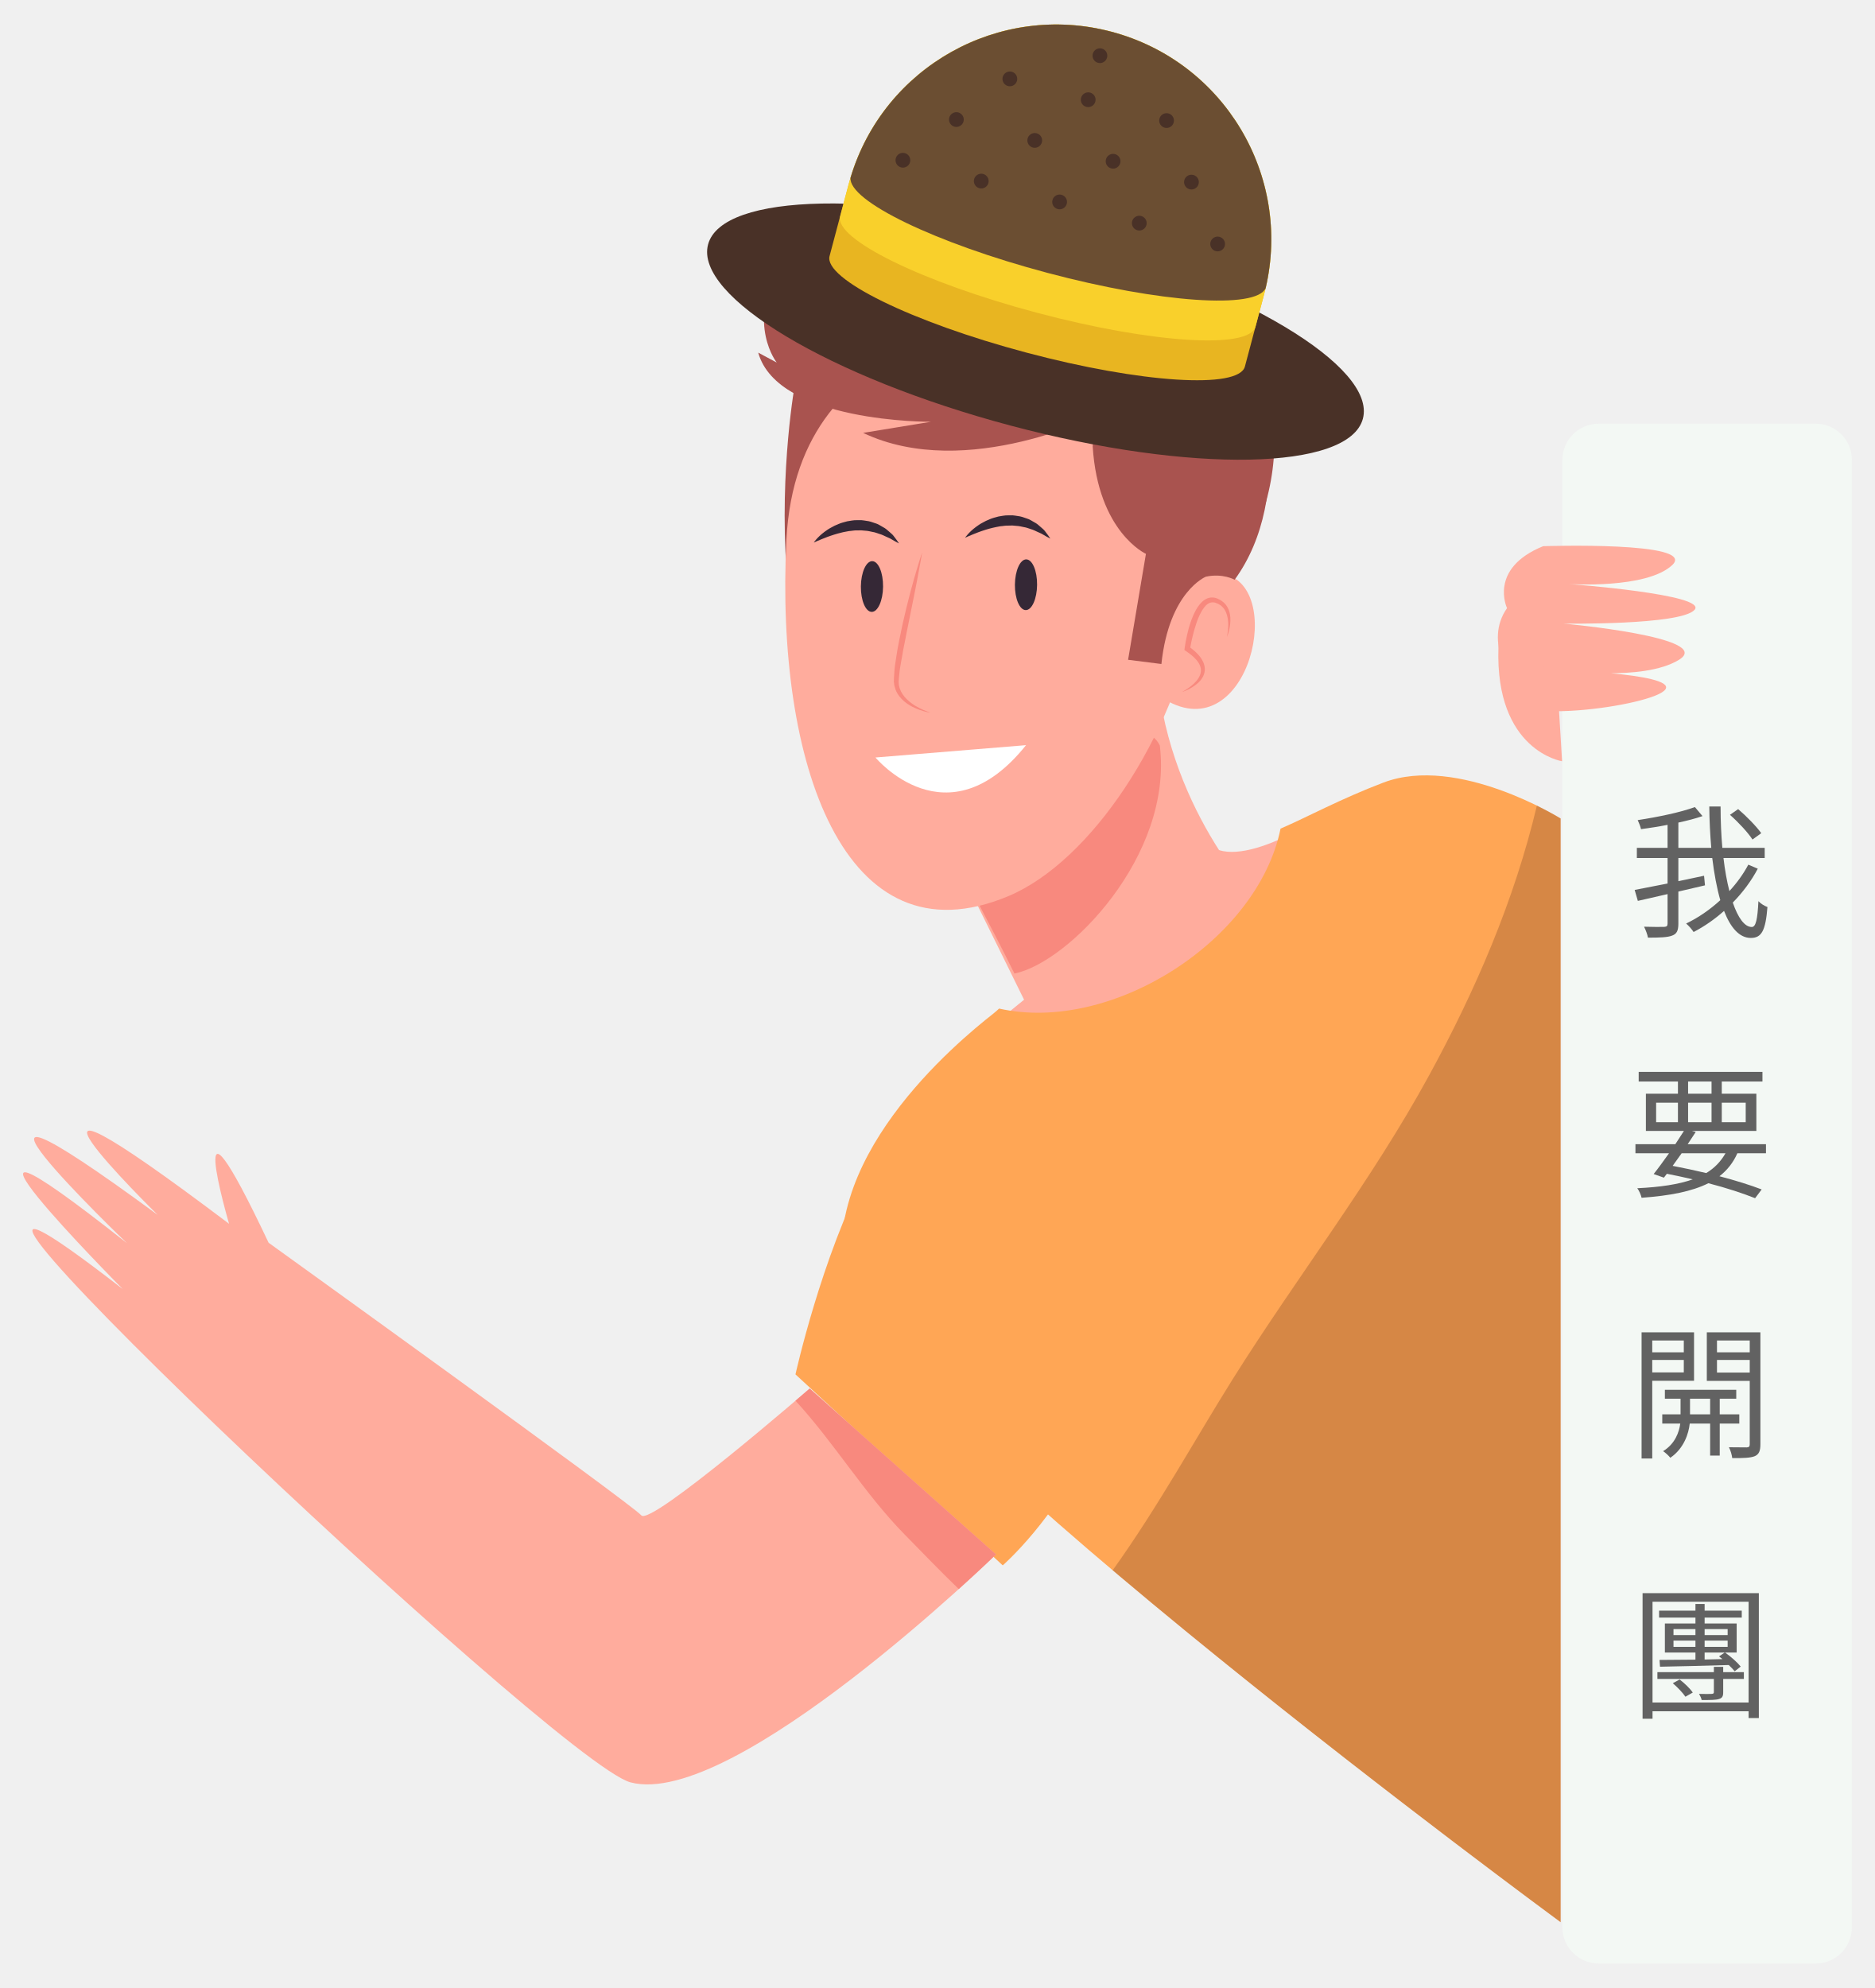
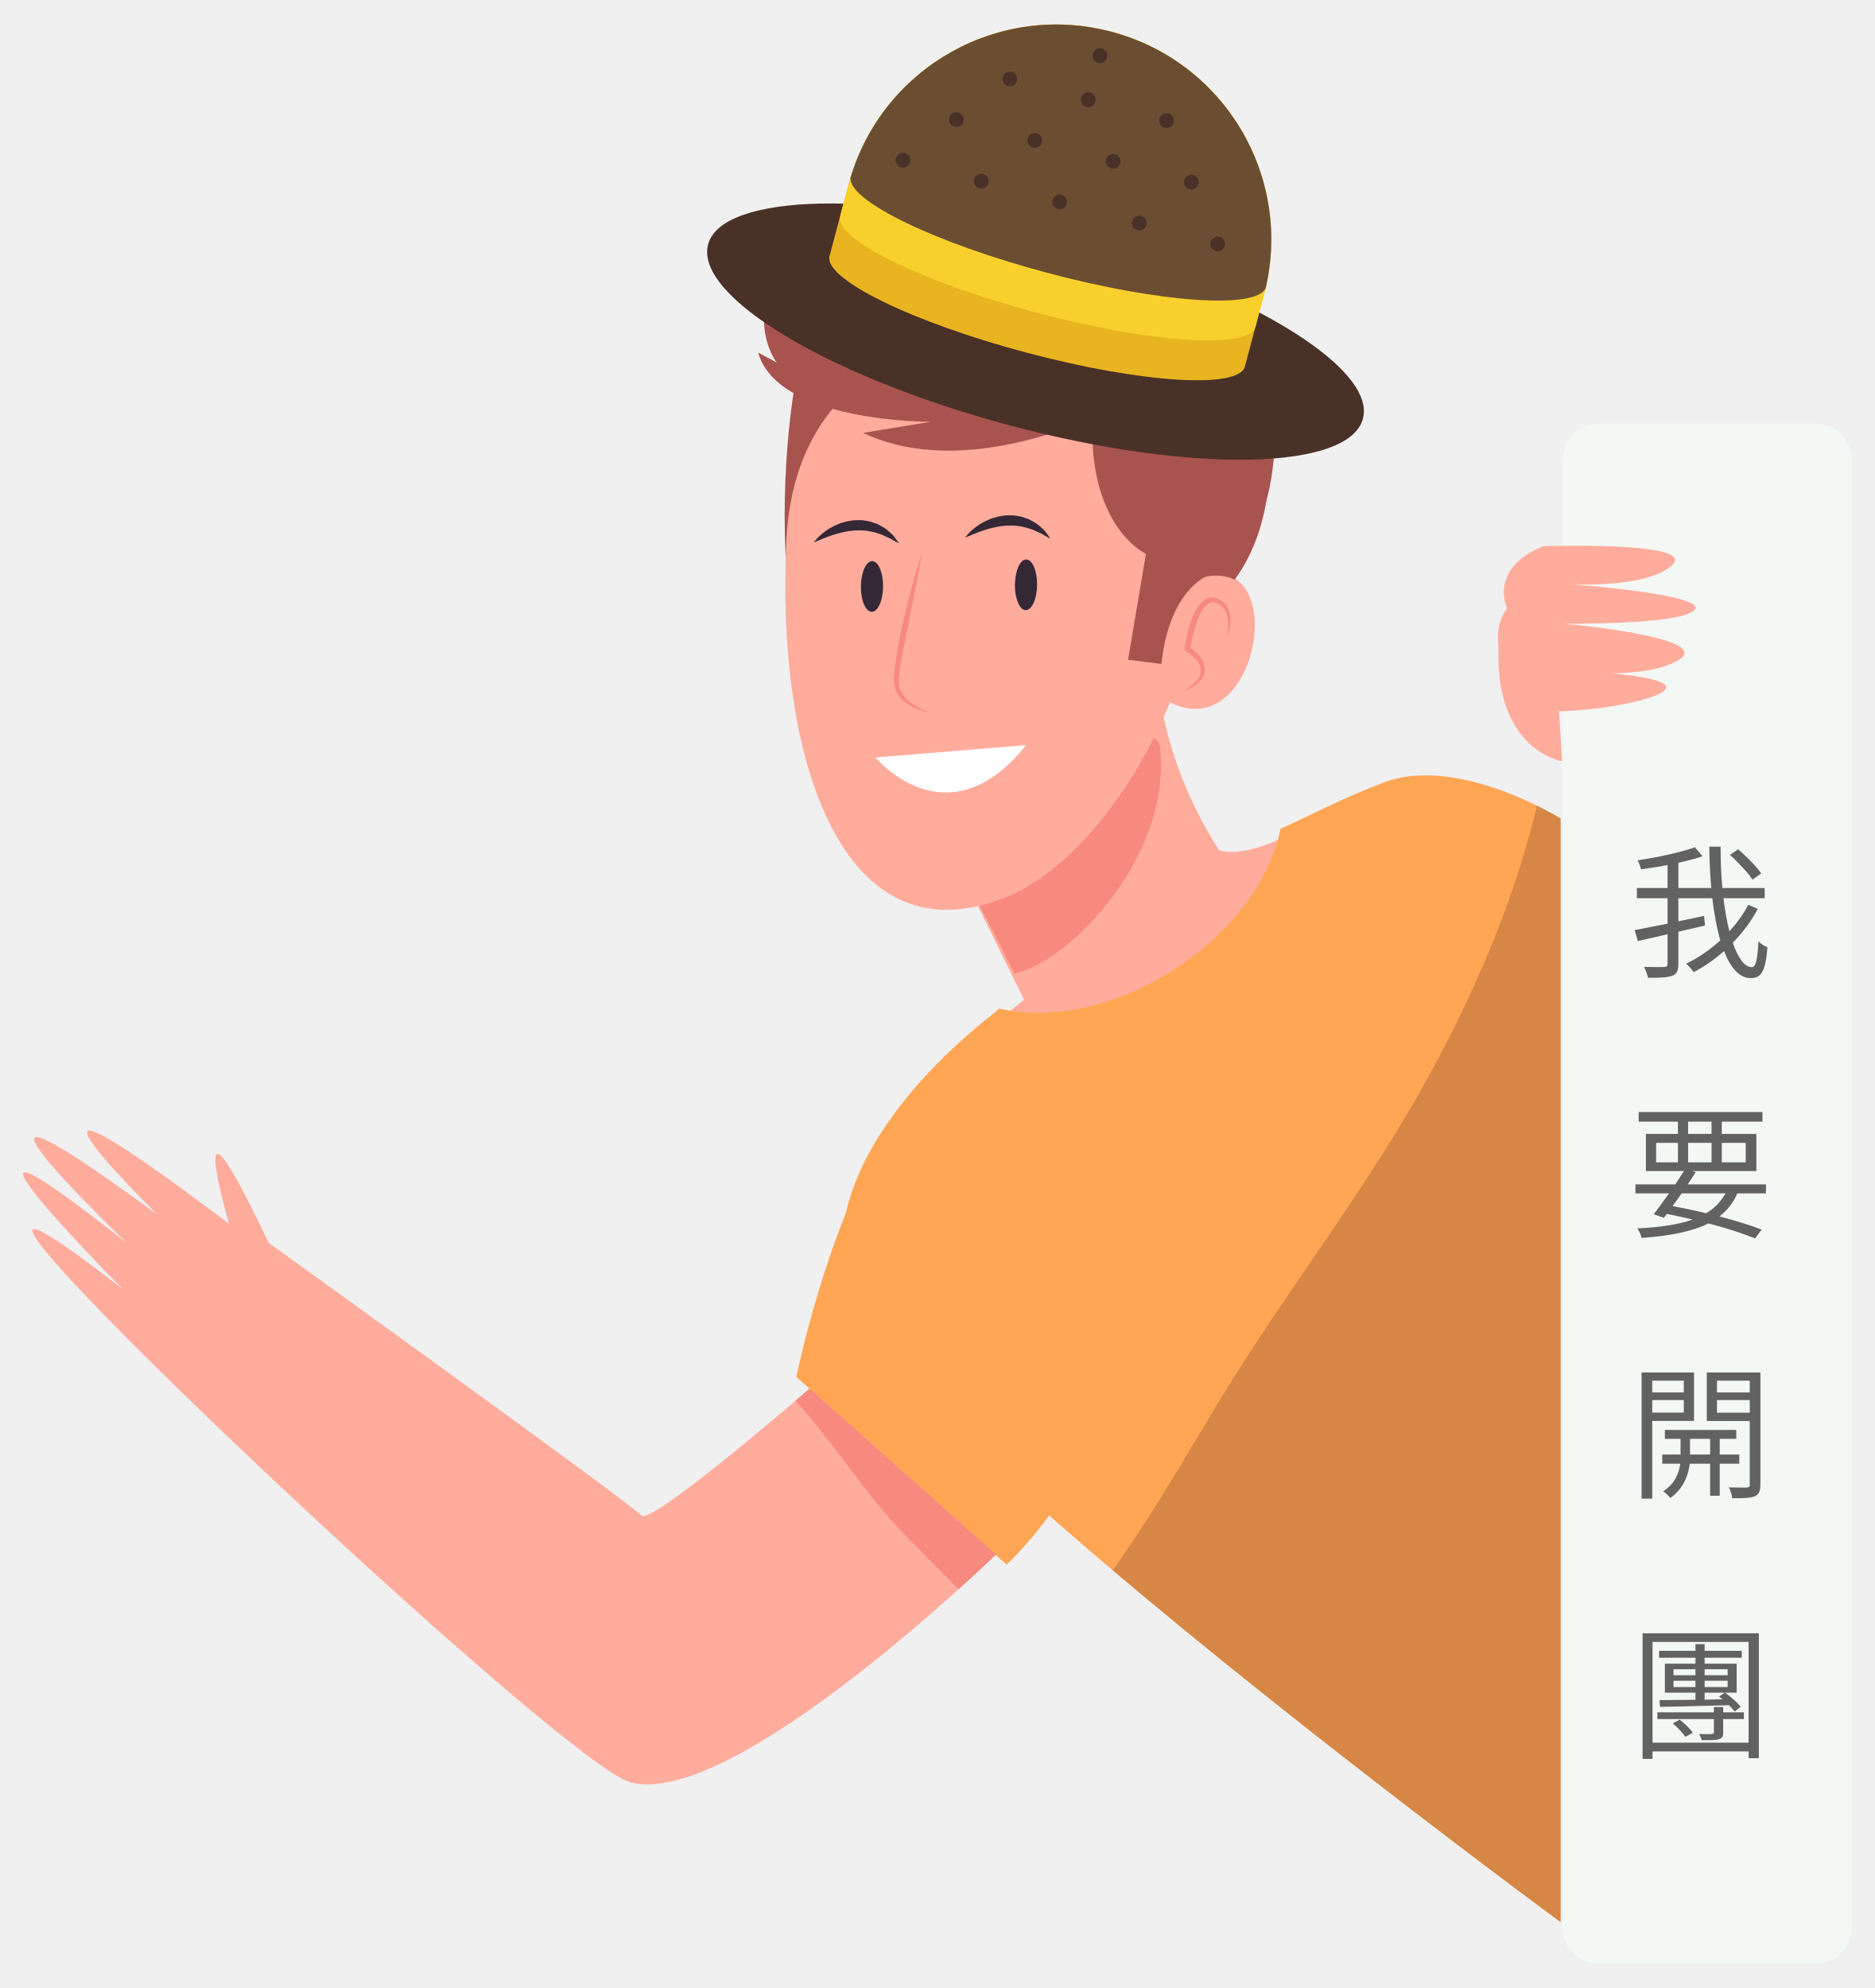
- <svg xmlns="http://www.w3.org/2000/svg" version="1.1" id="圖層_1" x="0px" y="0px" width="415px" height="440px" viewBox="0 0 415 440" enable-background="new 0 0 415 440" xml:space="preserve">
-   <g>
-     <g>
-       <path fill="#F3F8F4" d="M345.819,426.576c0,4.4,3.6,8,8,8h48.079c4.4,0,8-3.6,8-8V101.777c0-4.4-3.6-8-8-8h-48.079    c-4.4,0-8,3.6-8,8V426.576z" />
-     </g>
-     <g>
-       <g>
-         <g>
-           <g>
-             <path fill="#FFAC9D" d="M295.431,178.879c0,0-19.315,13.635-27.269,8.522l-49.426,40.333       C218.736,227.735,287.476,220.349,295.431,178.879z" />
-             <path fill="#FFAC9D" d="M210.984,189.478c0,0,15.947,32.274,21.389,43.369c5.438,11.096,52.074-5.183,46.015-33.517       c0,0-20.719-20.862-22.521-53.17C254.062,113.852,210.984,189.478,210.984,189.478z" />
-             <path fill="#F8897E" d="M238.676,154.589c-1.297-0.534-2.605-1.047-3.911-1.562c-11.654,15.162-23.78,36.451-23.78,36.451       s8.101,14.949,13.545,25.991c11.961-2.369,35.17-26.108,32.179-50.472c-0.945-1.908-1.583-1.393-2.372-3.371       C249.702,158.374,243.816,156.706,238.676,154.589z" />
-           </g>
-           <g>
-             <path fill="#A9534F" d="M176.017,84.608c0,0-3.553,19.124-1.914,41.797c1.058,14.647,15.025-42.616,15.025-42.616       L176.017,84.608z" />
-             <path fill="#FFAC9D" d="M227.513,72.566c0,0-51.012-2.003-53.453,46.951c-2.442,48.955,12.61,94.165,49.148,78.814       C259.747,182.979,296.454,87.951,227.513,72.566z" />
-             <path fill="#FFAC9D" d="M254.226,152.157c0,0,6.412-30.4,18.435-24.506C284.684,133.546,274.118,169.675,254.226,152.157z" />
-             <path fill="#A9534F" d="M241.853,98.813c0.635-5.5,0.148-8.728,0.273-8.741c13.796-1.335,24.775,5.37,38.639,5.97       c1.005,11.064-0.774,23.042-7.495,32.276c0,0-2.579-1.492-6.352-0.685c0,0-8.15,3.235-9.857,19.328l-7.373-0.933l3.95-23.446       C253.638,122.582,243.057,117.809,241.853,98.813z" />
-             <path fill="#A9534F" d="M244.038,91.439c0,0-30.049,15.297-52.997,4.369l15.024-2.458c0,0-33.874,0.272-38.243-15.299       l4.096,2.186c0,0-6.556-8.195,0.273-21.307c0,0,1.912,7.921,13.659,6.557c11.747-1.367,34.094-27.803,62.559-10.655       c22.675,13.66,14.753,36.333,14.753,36.333l-10.107-9.289c0,0,8.741-20.216,18.029-13.385       c7.677,5.646,19.546,31.447,1.576,59.159L244.038,91.439z" />
-           </g>
-         </g>
-         <g>
-           <g>
-             <path fill="#F8897E" d="M205.953,157.742c0,0-0.629-0.073-1.693-0.388c-0.528-0.168-1.171-0.381-1.876-0.716       c-0.707-0.327-1.498-0.751-2.242-1.4c-0.747-0.633-1.485-1.479-1.916-2.583c-0.087-0.282-0.176-0.568-0.265-0.857       c-0.039-0.3-0.078-0.604-0.118-0.912c-0.013-0.664,0.058-1.17,0.085-1.779c0.035-1.169,0.254-2.401,0.439-3.645       c0.178-1.255,0.418-2.491,0.658-3.726c0.966-4.948,2.213-9.822,3.238-13.454c0.503-1.818,0.988-3.316,1.305-4.371       c0.326-1.052,0.536-1.646,0.536-1.646s-0.106,0.621-0.292,1.707c-0.2,1.082-0.485,2.627-0.828,4.481       c-0.362,1.849-0.772,4.007-1.255,6.31c-0.231,1.152-0.471,2.343-0.714,3.553c-0.265,1.206-0.485,2.438-0.724,3.667       c-0.254,1.228-0.506,2.455-0.69,3.646c-0.185,1.201-0.471,2.356-0.542,3.544c-0.051,0.564-0.133,1.212-0.158,1.677       c0.017,0.256,0.034,0.51,0.051,0.76c0.06,0.244,0.119,0.484,0.178,0.722c0.31,0.934,0.879,1.727,1.511,2.363       c1.287,1.272,2.721,1.982,3.707,2.425C205.347,157.558,205.953,157.742,205.953,157.742z" />
-           </g>
-           <g>
-             <path fill="#F8897E" d="M261.616,153.163c0.961-0.528,1.874-1.137,2.648-1.873c0.759-0.735,1.404-1.621,1.527-2.575       c0.028-0.236,0.021-0.472-0.004-0.705c-0.037-0.232-0.092-0.461-0.182-0.684c-0.092-0.22-0.191-0.441-0.333-0.646       c-0.125-0.21-0.282-0.406-0.444-0.6c-0.328-0.382-0.7-0.74-1.1-1.073c-0.403-0.331-0.833-0.635-1.271-0.931l-0.303-0.204       l0.046-0.374c0.122-0.988,0.314-1.935,0.526-2.892c0.222-0.952,0.457-1.905,0.785-2.837c0.32-0.933,0.691-1.857,1.183-2.747       c0.242-0.446,0.525-0.878,0.866-1.283c0.337-0.404,0.726-0.794,1.226-1.083c0.49-0.291,1.101-0.465,1.693-0.415       c0.316,0.019,0.536,0.084,0.884,0.202l0.652,0.308c0.461,0.269,0.939,0.633,1.263,1.044c0.337,0.416,0.583,0.894,0.752,1.384       c0.341,0.985,0.354,2.009,0.249,2.982c-0.112,0.976-0.346,1.928-0.711,2.823c0.189-0.945,0.299-1.9,0.289-2.844       c-0.019-0.941-0.169-1.876-0.526-2.689c-0.184-0.404-0.422-0.771-0.719-1.075c-0.304-0.324-0.616-0.524-0.988-0.727       l-0.672-0.264c-0.113-0.014-0.359-0.086-0.526-0.069c-0.368-0.005-0.719,0.102-1.047,0.312       c-0.659,0.427-1.171,1.195-1.595,1.987c-0.429,0.8-0.769,1.67-1.059,2.56c-0.589,1.774-1.02,3.642-1.336,5.487l-0.256-0.578       c0.457,0.336,0.907,0.682,1.336,1.064c0.424,0.387,0.836,0.798,1.186,1.276c0.175,0.239,0.344,0.483,0.482,0.752       c0.152,0.257,0.265,0.548,0.361,0.838c0.096,0.293,0.149,0.603,0.176,0.914c0.016,0.314-0.013,0.627-0.077,0.931       c-0.284,1.229-1.137,2.129-2.032,2.788C263.658,152.313,262.663,152.823,261.616,153.163z" />
-           </g>
-           <ellipse transform="matrix(0.9999 0.0102 -0.0102 0.9999 1.3379 -2.3196)" fill="#352836" cx="227.098" cy="129.436" rx="2.455" ry="5.613" />
-           <ellipse transform="matrix(1 0.0099 -0.0099 1 1.3007 -1.913)" fill="#352836" cx="192.985" cy="129.816" rx="2.455" ry="5.614" />
-           <path fill="#FFFFFF" d="M193.774,167.656c0,0,15.843,19.124,33.328-2.731" />
-           <g>
-             <path fill="#352836" d="M213.612,119.01c0,0,0.751-1.159,2.398-2.384c0.418-0.29,0.863-0.635,1.391-0.899       c0.51-0.301,1.074-0.577,1.683-0.814c0.598-0.261,1.266-0.419,1.933-0.601c0.689-0.096,1.382-0.273,2.102-0.25h1.071       c0.355,0.023,0.707,0.097,1.056,0.146c0.706,0.067,1.362,0.314,1.991,0.537c0.647,0.178,1.18,0.569,1.707,0.854       c0.544,0.267,0.963,0.66,1.353,1.003c0.384,0.35,0.765,0.626,1.007,0.977c0.265,0.324,0.476,0.62,0.65,0.859       c0.348,0.479,0.519,0.765,0.519,0.765s-0.316-0.15-0.822-0.431c-0.252-0.142-0.56-0.308-0.889-0.514       c-0.319-0.224-0.764-0.344-1.176-0.563c-0.429-0.196-0.872-0.431-1.383-0.572c-0.505-0.148-1.002-0.382-1.563-0.456       c-0.549-0.112-1.102-0.259-1.688-0.277c-0.289-0.027-0.58-0.053-0.872-0.08l-0.888,0.021c-0.592-0.041-1.184,0.117-1.772,0.143       c-0.579,0.126-1.166,0.192-1.72,0.349c-0.557,0.145-1.106,0.27-1.614,0.448c-0.517,0.154-0.993,0.343-1.45,0.493       c-0.889,0.347-1.652,0.645-2.18,0.88C213.919,118.876,213.612,119.01,213.612,119.01z" />
-           </g>
-           <g>
-             <path fill="#352836" d="M180.118,120.077c0,0,0.751-1.159,2.398-2.384c0.418-0.29,0.863-0.635,1.391-0.899       c0.509-0.301,1.074-0.577,1.682-0.814c0.598-0.261,1.266-0.419,1.933-0.6c0.689-0.096,1.382-0.273,2.102-0.25h1.07       c0.355,0.023,0.708,0.096,1.056,0.145c0.706,0.068,1.362,0.315,1.991,0.537c0.647,0.178,1.179,0.569,1.707,0.854       c0.544,0.267,0.962,0.66,1.353,1.003c0.383,0.35,0.764,0.626,1.006,0.976c0.265,0.324,0.476,0.62,0.651,0.859       c0.347,0.479,0.519,0.765,0.519,0.765s-0.316-0.149-0.823-0.431c-0.252-0.142-0.559-0.308-0.889-0.514       c-0.319-0.224-0.764-0.344-1.175-0.563c-0.428-0.196-0.872-0.431-1.383-0.572c-0.505-0.148-1.002-0.382-1.563-0.456       c-0.549-0.112-1.102-0.259-1.688-0.277c-0.289-0.026-0.58-0.053-0.872-0.08l-0.887,0.021c-0.592-0.041-1.184,0.117-1.772,0.143       c-0.579,0.126-1.166,0.192-1.72,0.35c-0.557,0.145-1.106,0.269-1.614,0.448c-0.516,0.154-0.993,0.343-1.45,0.493       c-0.889,0.347-1.652,0.645-2.179,0.88C180.425,119.943,180.118,120.077,180.118,120.077z" />
-           </g>
-         </g>
+ <svg xmlns="http://www.w3.org/2000/svg" id="evr3iipuywym1" viewBox="0 0 415 440" shape-rendering="geometricPrecision" text-rendering="geometricPrecision">
+   <style>#evr3iipuywym29_to {animation: evr3iipuywym29_to__to 4000ms linear infinite normal forwards}@keyframes evr3iipuywym29_to__to { 0% {transform: translate(126.1809px,316.5386px)} 12.5% {transform: translate(119.092px,301.9515px)} 25% {transform: translate(126.1809px,316.5386px)} 37.5% {transform: translate(119.092px,301.9515px)} 50% {transform: translate(126.1809px,316.5386px)} 62.5% {transform: translate(119.092px,301.9515px)} 75% {transform: translate(126.1809px,316.5386px)} 87.5% {transform: translate(119.092px,301.9515px)} 100% {transform: translate(126.1809px,316.5386px)} }#evr3iipuywym29_tr {animation: evr3iipuywym29_tr__tr 4000ms linear infinite normal forwards}@keyframes evr3iipuywym29_tr__tr { 0% {transform: rotate(0deg)} 12.5% {transform: rotate(10.8079deg)} 25% {transform: rotate(0deg)} 37.5% {transform: rotate(8.599274deg)} 50% {transform: rotate(0deg)} 62.5% {transform: rotate(8.599274deg)} 75% {transform: rotate(0deg)} 87.5% {transform: rotate(8.599274deg)} 100% {transform: rotate(0deg)} }#evr3iipuywym57_ts {animation: evr3iipuywym57_ts__ts 4000ms linear infinite normal forwards}@keyframes evr3iipuywym57_ts__ts { 0% {transform: translate(210.0504px,129.6191px) scale(1,1)} 20% {transform: translate(210.0504px,129.6191px) scale(1,1)} 27.5% {transform: translate(210.0504px,129.6191px) scale(1,0.137731)} 35% {transform: translate(210.0504px,129.6191px) scale(1,1)} 67.5% {transform: translate(210.0504px,129.6191px) scale(1,1)} 75% {transform: translate(210.0504px,129.6191px) scale(1,0.137731)} 82.5% {transform: translate(210.0504px,129.6191px) scale(1,1)} 100% {transform: translate(210.0504px,129.6191px) scale(1,1)} }</style>
+   <g id="evr3iipuywym2">
+     <path id="evr3iipuywym3" d="M345.818,426.576C345.818,430.975,349.419,434.576,353.818,434.576L401.898,434.576C406.297,434.576,409.898,430.975,409.898,426.576L409.898,101.777C409.898,97.377,406.297,93.777,401.898,93.777L353.818,93.777C349.419,93.777,345.818,97.377,345.818,101.777L345.818,426.576Z" fill="rgb(243,248,244)" stroke="none" stroke-width="1" />
+   </g>
+   <g id="evr3iipuywym4">
+     <g id="evr3iipuywym5">
+       <g id="evr3iipuywym6">
+         <path id="evr3iipuywym7" d="M295.432,178.879C295.432,178.879,276.117,192.514,268.162,187.401L218.736,227.734C218.736,227.734,287.477,220.349,295.432,178.879Z" fill="rgb(255,172,157)" stroke="none" stroke-width="1" />
+         <path id="evr3iipuywym8" d="M210.984,189.478C210.984,189.478,226.931,221.752,232.373,232.848C237.811,243.944,284.447,227.664,278.389,199.33C278.389,199.33,257.669,178.468,255.868,146.16C254.062,113.852,210.984,189.478,210.984,189.478Z" fill="rgb(255,172,157)" stroke="none" stroke-width="1" />
+         <path id="evr3iipuywym9" d="M238.676,154.589C237.379,154.055,236.071,153.542,234.766,153.027C223.112,168.189,210.985,189.478,210.985,189.478C210.985,189.478,219.087,204.427,224.53,215.469C236.492,213.1,259.701,189.361,256.71,164.997C255.765,163.089,255.127,163.604,254.338,161.626C249.702,158.374,243.816,156.706,238.676,154.589Z" fill="rgb(248,137,126)" stroke="none" stroke-width="1" />
      </g>
-       <g>
-         <g>
-           <path fill="#FFA655" d="M219.876,224.328c0.469-0.371,0.884-0.738,1.263-1.102c24.921,5.594,57.274-15.086,62.292-39.828      c5.719-2.45,13.309-6.602,22.794-10.199c16.474-6.249,39.197,7.954,39.197,7.954v244.276c0,0-149.977-110.208-157.93-139.181      C179.54,257.274,211.921,230.576,219.876,224.328z" />
-           <path opacity="0.2" fill="#330B04" d="M272.829,305.27c14.21-22.642,30.63-43.698,43.476-67.242      c10.352-18.968,18.883-38.767,23.864-59.722c3.244,1.595,5.253,2.847,5.253,2.847v244.276c0,0-54.188-39.82-99.146-77.883      C256.275,333.615,264.687,318.248,272.829,305.27z" />
-         </g>
-         <path fill="#FFA655" d="M176.069,304.191l45.878,42.268c0,0,47.578-41.416,12.271-93.586     C198.909,200.705,176.069,304.191,176.069,304.191z" />
-         <path fill="#FFAC9D" d="M179.216,307.32l41.234,36.726c0,0-58.031,56.459-80.883,50.445     c-16.681-4.39-190.301-169.673-112.387-109.173c0,0-50.272-50.641,0.901-10.186c0,0-50.472-48.377,6.825-6.239     c0,0-44.082-43.25,15.794,1.967c0,0-10.944-37.467,8.754,4.196c0,0,80.426,57.871,82.491,60.333     C144.008,337.854,179.216,307.32,179.216,307.32z" />
-         <path fill="#F8897E" d="M200.13,339.522c3.827,3.901,7.848,8.093,12.083,12.181c5.087-4.596,8.237-7.657,8.237-7.657     l-41.234-36.726c0,0-1.195,1.035-3.143,2.698C184.58,319.265,191.365,330.584,200.13,339.522z" />
-         <path fill="#FFAC9D" d="M341.559,120.887c0,0,34.271-1.144,28.561,4.188c-5.712,5.331-22.85,4.188-22.85,4.188     s30.846,2.285,27.797,5.712c-3.044,3.427-28.938,3.047-28.938,3.047s33.51,3.046,25.514,7.996     c-7.996,4.95-26.274,2.286-26.274,2.286s28.924,0.913,22.465,4.949c-6.091,3.808-41.506,7.996-32.747-2.285     c0,0-6.854-8.757-1.523-16.373C333.562,134.594,329.375,125.835,341.559,120.887z" />
-         <path fill="#FFAC9D" d="M344.986,155.918l0.761,12.566c0,0-14.85-2.286-14.089-25.133     C332.419,120.505,344.986,155.918,344.986,155.918z" />
+       <g id="evr3iipuywym10">
+         <path id="evr3iipuywym11" d="M176.017,84.608C176.017,84.608,172.464,103.732,174.103,126.405C175.161,141.052,189.128,83.789,189.128,83.789L176.017,84.608Z" fill="rgb(169,83,79)" stroke="none" stroke-width="1" />
+         <path id="evr3iipuywym12" d="M227.514,72.566C227.514,72.566,176.501,70.563,174.06,119.517C171.618,168.472,186.67,213.682,223.208,198.331C259.747,182.979,296.454,87.951,227.514,72.566Z" fill="rgb(255,172,157)" stroke="none" stroke-width="1" />
+         <path id="evr3iipuywym13" d="M254.227,152.157C254.227,152.157,260.639,121.757,272.662,127.651C284.684,133.546,274.118,169.675,254.227,152.157Z" fill="rgb(255,172,157)" stroke="none" stroke-width="1" />
+         <path id="evr3iipuywym14" d="M241.854,98.813C242.489,93.313,242.001,90.085,242.126,90.072C255.922,88.737,266.9,95.442,280.766,96.042C281.77,107.106,279.992,119.084,273.27,128.318C273.27,128.318,270.692,126.826,266.918,127.633C266.918,127.633,258.768,130.868,257.061,146.961L249.688,146.028L253.639,122.582C253.639,122.582,243.057,117.809,241.854,98.813Z" fill="rgb(169,83,79)" stroke="none" stroke-width="1" />
+         <path id="evr3iipuywym15" d="M244.038,91.439C244.038,91.439,213.988,106.736,191.041,95.808L206.065,93.35C206.065,93.35,172.191,93.622,167.822,78.051L171.918,80.237C171.918,80.237,165.362,72.042,172.191,58.93C172.191,58.93,174.103,66.851,185.85,65.487C197.597,64.12,219.943,37.684,248.409,54.832C271.084,68.492,263.162,91.165,263.162,91.165L253.055,81.876C253.055,81.876,261.796,61.66,271.084,68.491C278.761,74.137,290.63,99.938,272.66,127.65L244.038,91.439Z" fill="rgb(169,83,79)" stroke="none" stroke-width="1" />
      </g>
    </g>
-     <g>
-       <ellipse transform="matrix(0.9664 0.2571 -0.2571 0.9664 26.5726 -56.4566)" fill="#493127" cx="229.187" cy="73.39" rx="74.988" ry="21.52" />
-       <path fill="#E8B521" d="M279.772,65.225l-4.229,15.904c-1.342,5.043-23.011,3.657-48.394-3.097    c-25.387-6.753-44.877-16.317-43.535-21.36l4.229-15.905c0.128-0.479,0.267-0.959,0.41-1.438    c7.336-24.511,32.88-38.92,57.786-32.296c24.901,6.625,39.907,31.823,34.097,56.742C280.021,64.258,279.902,64.743,279.772,65.225    z" />
-       <path fill="#F9D02B" d="M279.772,65.225l-1.884,7.086c-1.342,5.043-23.011,3.655-48.394-3.097    c-25.384-6.754-44.877-16.317-43.535-21.359l1.884-7.088c0.128-0.479,0.267-0.959,0.41-1.438    c7.336-24.511,32.88-38.92,57.786-32.296c24.901,6.625,39.907,31.823,34.097,56.742C280.021,64.258,279.902,64.743,279.772,65.225    z" />
-       <path fill="#6B4E32" d="M280.137,63.775c-2.071,4.707-23.394,3.245-48.295-3.38c-24.901-6.625-44.129-15.952-43.588-21.066    c7.336-24.511,32.88-38.92,57.786-32.296C270.941,13.659,285.948,38.857,280.137,63.775z" />
-       <circle fill="#493127" cx="223.519" cy="17.459" r="1.634" />
-       <path fill="#493127" d="M242.438,22.492c-0.231,0.872-1.124,1.393-1.998,1.16c-0.87-0.23-1.389-1.126-1.157-1.999    c0.235-0.873,1.127-1.391,1.998-1.16C242.153,20.728,242.67,21.62,242.438,22.492z" />
-       <path fill="#493127" d="M245.032,12.746c-0.233,0.874-1.124,1.391-1.999,1.159c-0.869-0.231-1.389-1.125-1.156-1.999    c0.231-0.872,1.127-1.391,1.997-1.16C244.748,10.978,245.263,11.875,245.032,12.746z" />
-       <circle fill="#493127" cx="258.205" cy="26.685" r="1.633" />
-       <path fill="#493127" d="M213.263,26.881c-0.231,0.873-1.128,1.391-2.001,1.161c-0.869-0.232-1.39-1.129-1.158-2.001    c0.231-0.868,1.128-1.387,1.999-1.157C212.975,25.116,213.495,26.013,213.263,26.881z" />
-       <circle fill="#493127" cx="229.027" cy="31.077" r="1.634" />
-       <circle fill="#493127" cx="246.369" cy="35.689" r="1.635" />
-       <circle fill="#493127" cx="263.713" cy="40.303" r="1.634" />
-       <path fill="#493127" d="M201.428,35.887c-0.233,0.87-1.129,1.389-1.998,1.16c-0.874-0.233-1.393-1.129-1.162-2    c0.23-0.871,1.13-1.391,2.001-1.158C201.14,34.118,201.659,35.015,201.428,35.887z" />
-       <path fill="#493127" d="M218.769,40.503c-0.23,0.869-1.127,1.388-1.998,1.156c-0.873-0.231-1.392-1.128-1.162-1.999    c0.234-0.871,1.13-1.391,2.001-1.16C218.482,38.733,219,39.629,218.769,40.503z" />
-       <path fill="#493127" d="M236.113,45.117c-0.231,0.869-1.13,1.388-1.999,1.156c-0.875-0.232-1.394-1.126-1.163-1.998    c0.234-0.873,1.129-1.393,2.004-1.161C235.823,43.347,236.348,44.244,236.113,45.117z" />
-       <circle fill="#493127" cx="252.167" cy="49.386" r="1.634" />
-       <path fill="#493127" d="M271.087,54.421c-0.231,0.868-1.126,1.389-1.999,1.158c-0.872-0.233-1.389-1.128-1.158-1.998    c0.233-0.871,1.126-1.392,1.998-1.161C270.802,52.651,271.317,53.548,271.087,54.421z" />
+     <g id="evr3iipuywym16">
+       <g id="evr3iipuywym17">
+         <path id="evr3iipuywym18" d="M205.953,157.742C205.953,157.742,205.324,157.669,204.26,157.354C203.732,157.186,203.089,156.973,202.384,156.638C201.677,156.311,200.886,155.887,200.142,155.238C199.395,154.605,198.657,153.759,198.226,152.655C198.139,152.373,198.05,152.087,197.961,151.798C197.922,151.498,197.883,151.194,197.843,150.886C197.83,150.222,197.901,149.716,197.928,149.107C197.963,147.938,198.182,146.706,198.367,145.462C198.545,144.207,198.785,142.971,199.025,141.736C199.991,136.788,201.238,131.914,202.263,128.282C202.766,126.464,203.251,124.966,203.568,123.911C203.894,122.859,204.104,122.265,204.104,122.265C204.104,122.265,203.998,122.886,203.812,123.972C203.612,125.054,203.327,126.599,202.984,128.453C202.622,130.302,202.212,132.46,201.729,134.763C201.498,135.915,201.258,137.106,201.015,138.316C200.75,139.522,200.53,140.754,200.291,141.983C200.037,143.211,199.785,144.438,199.601,145.629C199.416,146.83,199.13,147.985,199.059,149.173C199.008,149.737,198.926,150.385,198.901,150.85C198.918,151.106,198.935,151.36,198.952,151.61C199.012,151.854,199.071,152.094,199.13,152.332C199.44,153.266,200.009,154.059,200.641,154.695C201.928,155.967,203.362,156.677,204.348,157.12C205.347,157.558,205.953,157.742,205.953,157.742Z" fill="rgb(248,137,126)" stroke="none" stroke-width="1" />
+       </g>
+       <g id="evr3iipuywym19">
+         <path id="evr3iipuywym20" d="M261.616,153.163C262.577,152.635,263.49,152.026,264.263,151.29C265.023,150.555,265.667,149.669,265.79,148.715C265.817,148.479,265.811,148.243,265.786,148.01C265.749,147.778,265.694,147.549,265.604,147.326C265.512,147.106,265.413,146.885,265.27,146.68C265.145,146.47,264.989,146.274,264.827,146.08C264.499,145.698,264.127,145.34,263.727,145.007C263.324,144.676,262.893,144.372,262.456,144.076L262.153,143.872L262.199,143.498C262.321,142.51,262.512,141.563,262.725,140.606C262.946,139.654,263.182,138.701,263.509,137.769C263.829,136.836,264.2,135.912,264.692,135.022C264.934,134.576,265.217,134.144,265.559,133.739C265.895,133.335,266.285,132.945,266.785,132.656C267.274,132.365,267.886,132.191,268.477,132.241C268.793,132.26,269.014,132.325,269.362,132.443L270.014,132.751C270.475,133.02,270.952,133.384,271.276,133.795C271.614,134.211,271.86,134.689,272.029,135.179C272.37,136.164,272.383,137.188,272.278,138.161C272.166,139.137,271.932,140.089,271.567,140.984C271.755,140.039,271.866,139.084,271.856,138.14C271.836,137.199,271.686,136.264,271.33,135.451C271.145,135.047,270.908,134.68,270.61,134.376C270.307,134.052,269.995,133.852,269.623,133.649L268.951,133.385C268.838,133.371,268.592,133.299,268.425,133.316C268.058,133.311,267.706,133.418,267.378,133.628C266.72,134.055,266.207,134.823,265.783,135.615C265.354,136.415,265.014,137.285,264.723,138.175C264.135,139.949,263.703,141.817,263.387,143.662L263.131,143.084C263.588,143.42,264.038,143.766,264.467,144.148C264.891,144.535,265.303,144.946,265.654,145.424C265.829,145.663,265.998,145.907,266.135,146.176C266.287,146.433,266.401,146.724,266.496,147.014C266.592,147.307,266.644,147.617,266.672,147.928C266.688,148.242,266.659,148.555,266.596,148.859C266.311,150.088,265.458,150.988,264.563,151.647C263.658,152.313,262.663,152.823,261.616,153.163Z" fill="rgb(248,137,126)" stroke="none" stroke-width="1" />
+       </g>
+       <path id="evr3iipuywym21" d="M193.774,167.656C193.774,167.656,209.617,186.78,227.102,164.925" fill="rgb(255,255,255)" stroke="none" stroke-width="1" />
+       <g id="evr3iipuywym22">
+         <path id="evr3iipuywym23" d="M213.611,119.01C213.611,119.01,214.363,117.851,216.009,116.626C216.427,116.336,216.872,115.991,217.4,115.727C217.911,115.426,218.474,115.15,219.084,114.913C219.682,114.652,220.35,114.494,221.018,114.312C221.706,114.216,222.399,114.039,223.12,114.062L224.19,114.062C224.545,114.085,224.897,114.159,225.247,114.208C225.953,114.275,226.608,114.522,227.237,114.745C227.884,114.923,228.418,115.314,228.944,115.599C229.489,115.866,229.908,116.259,230.298,116.602C230.683,116.952,231.064,117.228,231.306,117.579C231.57,117.903,231.781,118.199,231.955,118.438C232.303,118.917,232.474,119.203,232.474,119.203C232.474,119.203,232.159,119.053,231.652,118.772C231.4,118.63,231.092,118.464,230.763,118.258C230.445,118.034,229.999,117.914,229.587,117.695C229.158,117.499,228.715,117.264,228.204,117.123C227.698,116.975,227.202,116.741,226.642,116.667C226.092,116.555,225.539,116.408,224.954,116.39C224.665,116.363,224.374,116.337,224.082,116.31L223.193,116.331C222.601,116.29,222.009,116.448,221.422,116.474C220.843,116.6,220.256,116.666,219.702,116.823C219.144,116.968,218.596,117.093,218.088,117.271C217.57,117.425,217.095,117.614,216.638,117.764C215.749,118.111,214.987,118.409,214.458,118.644C213.919,118.876,213.611,119.01,213.611,119.01Z" fill="rgb(53,40,54)" stroke="none" stroke-width="1" />
+       </g>
+       <g id="evr3iipuywym24">
+         <path id="evr3iipuywym25" d="M180.118,120.077C180.118,120.077,180.869,118.918,182.516,117.693C182.934,117.403,183.379,117.058,183.907,116.794C184.416,116.493,184.981,116.217,185.589,115.98C186.187,115.719,186.855,115.561,187.522,115.38C188.211,115.284,188.904,115.107,189.624,115.13L190.694,115.13C191.049,115.153,191.402,115.226,191.75,115.275C192.456,115.343,193.112,115.59,193.741,115.812C194.388,115.99,194.92,116.381,195.448,116.666C195.992,116.933,196.41,117.326,196.801,117.669C197.184,118.019,197.565,118.295,197.807,118.645C198.072,118.969,198.283,119.265,198.458,119.504C198.805,119.983,198.977,120.269,198.977,120.269C198.977,120.269,198.661,120.12,198.154,119.838C197.902,119.696,197.595,119.53,197.265,119.324C196.946,119.1,196.501,118.98,196.09,118.761C195.662,118.565,195.218,118.33,194.707,118.189C194.202,118.041,193.705,117.807,193.144,117.733C192.595,117.621,192.042,117.474,191.456,117.456C191.167,117.43,190.876,117.403,190.584,117.376L189.697,117.397C189.105,117.356,188.513,117.514,187.925,117.54C187.346,117.666,186.759,117.732,186.205,117.89C185.648,118.035,185.099,118.159,184.591,118.338C184.075,118.492,183.598,118.681,183.141,118.831C182.252,119.178,181.489,119.476,180.962,119.711C180.425,119.943,180.118,120.077,180.118,120.077Z" fill="rgb(53,40,54)" stroke="none" stroke-width="1" />
+       </g>
    </g>
-     <text transform="matrix(1 0 0 1 360.5166 204.9521)">
-       <tspan x="0" y="0" fill="#626262" font-family="'NotoSansCJKtc-Light-B5pc-H'" font-size="31.797">我</tspan>
-       <tspan x="0" y="57.635" fill="#626262" font-family="'NotoSansCJKtc-Light-B5pc-H'" font-size="31.797">要</tspan>
-       <tspan x="0" y="115.271" fill="#626262" font-family="'NotoSansCJKtc-Light-B5pc-H'" font-size="31.797">開</tspan>
-       <tspan x="0" y="172.906" fill="#626262" font-family="'NotoSansCJKtc-Light-B5pc-H'" font-size="31.797">團</tspan>
-     </text>
+   </g>
+   <g id="evr3iipuywym26">
+     <path id="evr3iipuywym27" d="M219.876,224.328C220.346,223.957,220.76,223.59,221.139,223.226C246.061,228.82,278.413,208.14,283.432,183.397C289.151,180.947,296.741,176.795,306.225,173.198C322.7,166.949,345.422,181.152,345.422,181.152L345.422,425.428C345.422,425.428,195.445,315.22,187.492,286.247C179.54,257.273,211.921,230.576,219.876,224.328Z" fill="rgb(255,166,85)" stroke="none" stroke-width="1" />
+     <path id="evr3iipuywym28" d="M272.829,305.27C287.039,282.628,303.459,261.573,316.305,238.028C326.658,219.061,335.188,199.261,340.169,178.307C343.413,179.902,345.422,181.154,345.422,181.154L345.422,425.43C345.422,425.43,291.234,385.611,246.276,347.547C256.275,333.615,264.688,318.248,272.829,305.27Z" opacity="0.2" fill="rgb(51,11,4)" stroke="none" stroke-width="1" />
+   </g>
+   <g id="evr3iipuywym29_to" transform="translate(126.1809,316.5386)">
+     <g id="evr3iipuywym29_tr" transform="rotate(0)">
+       <g id="evr3iipuywym29" transform="translate(-126.1809,-316.5386)">
+         <path id="evr3iipuywym30" d="M176.258,304.744L222.789,346.292C222.789,346.292,269.717,304.14,233.601,252.526C197.483,200.915,176.258,304.744,176.258,304.744Z" fill="rgb(255,166,85)" stroke="none" stroke-width="1" />
+         <path id="evr3iipuywym31" d="M179.216,307.32L220.45,344.046C220.45,344.046,162.419,400.505,139.567,394.491C122.886,390.101,-50.734,224.818,27.18,285.318C27.18,285.318,-23.092,234.677,28.081,275.131C28.081,275.131,-22.391,226.754,34.906,268.892C34.906,268.892,-9.176,225.642,50.7,270.859C50.7,270.859,39.756,233.392,59.454,275.056C59.454,275.056,139.88,332.926,141.945,335.388C144.008,337.854,179.216,307.32,179.216,307.32Z" fill="rgb(255,172,157)" stroke="none" stroke-width="1" />
+         <path id="evr3iipuywym32" d="M200.13,339.522C203.957,343.422,207.978,347.615,212.213,351.703C217.3,347.107,220.45,344.046,220.45,344.046L179.216,307.32C179.216,307.32,178.021,308.355,176.073,310.017C184.58,319.265,191.365,330.584,200.13,339.522Z" fill="rgb(248,137,126)" stroke="none" stroke-width="1" />
+       </g>
+     </g>
+   </g>
+   <path id="evr3iipuywym33" d="M341.559,120.887C341.559,120.887,375.83,119.743,370.121,125.075C364.409,130.406,347.27,129.263,347.27,129.263C347.27,129.263,378.117,131.548,375.067,134.975C372.024,138.402,346.129,138.022,346.129,138.022C346.129,138.022,379.639,141.068,371.643,146.018C363.647,150.968,345.37,148.304,345.37,148.304C345.37,148.304,374.294,149.217,367.835,153.253C361.744,157.061,326.329,161.249,335.088,150.968C335.088,150.968,328.234,142.211,333.566,134.595C333.562,134.594,329.375,125.835,341.559,120.887Z" fill="rgb(255,172,157)" stroke="none" stroke-width="1" />
+   <path id="evr3iipuywym34" d="M344.986,155.918L345.747,168.484C345.747,168.484,330.896,166.198,331.658,143.351C332.419,120.505,344.986,155.918,344.986,155.918Z" fill="rgb(255,172,157)" stroke="none" stroke-width="1" />
+   <g id="evr3iipuywym35">
+     <ellipse id="evr3iipuywym36" rx="21.52" ry="74.988" transform="matrix(0.2571 -0.9664 0.9664 0.2571 229.1976 73.39287)" fill="rgb(73,49,39)" stroke="none" stroke-width="1" />
+     <path id="evr3iipuywym37" d="M279.771,65.225L275.542,81.129C274.2,86.172,252.531,84.786,227.147,78.032C201.761,71.279,182.271,61.715,183.612,56.672L187.841,40.767C187.969,40.288,188.108,39.808,188.251,39.329C195.587,14.818,221.131,0.409,246.037,7.033C270.937,13.658,285.943,38.856,280.134,63.775C280.021,64.258,279.902,64.743,279.771,65.225Z" fill="rgb(232,181,33)" stroke="none" stroke-width="1" />
+     <path id="evr3iipuywym38" d="M279.771,65.225L277.888,72.311C276.545,77.354,254.876,75.966,229.493,69.214C204.109,62.46,184.616,52.897,185.958,47.855L187.842,40.767C187.97,40.288,188.109,39.808,188.252,39.329C195.588,14.818,221.132,0.409,246.038,7.033C270.938,13.658,285.944,38.856,280.135,63.775C280.021,64.258,279.902,64.743,279.771,65.225Z" fill="rgb(249,208,43)" stroke="none" stroke-width="1" />
+     <path id="evr3iipuywym39" d="M280.137,63.775C278.067,68.482,256.743,67.02,231.842,60.395C206.941,53.77,187.713,44.443,188.254,39.329C195.59,14.818,221.134,0.409,246.04,7.033C270.941,13.659,285.948,38.857,280.137,63.775Z" fill="rgb(107,78,50)" stroke="none" stroke-width="1" />
+     <circle id="evr3iipuywym40" r="1.634" transform="matrix(1 0 0 1 223.52 17.459)" fill="rgb(73,49,39)" stroke="none" stroke-width="1" />
+     <path id="evr3iipuywym41" d="M242.438,22.492C242.208,23.364,241.315,23.885,240.44,23.652C239.571,23.422,239.051,22.526,239.284,21.653C239.518,20.78,240.411,20.262,241.282,20.493C242.152,20.728,242.67,21.62,242.438,22.492Z" fill="rgb(73,49,39)" stroke="none" stroke-width="1" />
+     <path id="evr3iipuywym42" d="M245.032,12.746C244.799,13.62,243.908,14.137,243.033,13.905C242.164,13.674,241.644,12.78,241.877,11.906C242.107,11.034,243.004,10.515,243.874,10.746C244.748,10.978,245.264,11.875,245.032,12.746Z" fill="rgb(73,49,39)" stroke="none" stroke-width="1" />
+     <circle id="evr3iipuywym43" r="1.633" transform="matrix(1 0 0 1 258.205 26.685)" fill="rgb(73,49,39)" stroke="none" stroke-width="1" />
+     <path id="evr3iipuywym44" d="M213.264,26.881C213.033,27.754,212.135,28.272,211.262,28.042C210.393,27.81,209.872,26.913,210.104,26.041C210.335,25.173,211.233,24.654,212.104,24.884C212.975,25.116,213.495,26.013,213.264,26.881Z" fill="rgb(73,49,39)" stroke="none" stroke-width="1" />
+     <circle id="evr3iipuywym45" r="1.634" transform="matrix(1 0 0 1 229.027 31.077)" fill="rgb(73,49,39)" stroke="none" stroke-width="1" />
+     <circle id="evr3iipuywym46" r="1.635" transform="matrix(1 0 0 1 246.369 35.689)" fill="rgb(73,49,39)" stroke="none" stroke-width="1" />
+     <circle id="evr3iipuywym47" r="1.634" transform="matrix(1 0 0 1 263.713 40.303)" fill="rgb(73,49,39)" stroke="none" stroke-width="1" />
+     <path id="evr3iipuywym48" d="M201.428,35.887C201.195,36.757,200.299,37.276,199.43,37.047C198.556,36.814,198.037,35.918,198.268,35.047C198.498,34.176,199.398,33.656,200.269,33.889C201.14,34.118,201.659,35.015,201.428,35.887Z" fill="rgb(73,49,39)" stroke="none" stroke-width="1" />
+     <path id="evr3iipuywym49" d="M218.77,40.503C218.54,41.372,217.643,41.891,216.772,41.659C215.899,41.428,215.379,40.531,215.61,39.66C215.843,38.789,216.739,38.269,217.61,38.5C218.482,38.733,219,39.629,218.77,40.503Z" fill="rgb(73,49,39)" stroke="none" stroke-width="1" />
+     <path id="evr3iipuywym50" d="M236.113,45.117C235.882,45.986,234.982,46.505,234.114,46.273C233.239,46.041,232.72,45.147,232.951,44.275C233.185,43.402,234.08,42.882,234.955,43.114C235.823,43.347,236.348,44.244,236.113,45.117Z" fill="rgb(73,49,39)" stroke="none" stroke-width="1" />
+     <circle id="evr3iipuywym51" r="1.634" transform="matrix(1 0 0 1 252.167 49.386)" fill="rgb(73,49,39)" stroke="none" stroke-width="1" />
+     <path id="evr3iipuywym52" d="M271.087,54.421C270.856,55.289,269.961,55.81,269.088,55.579C268.216,55.346,267.699,54.451,267.93,53.581C268.163,52.71,269.057,52.189,269.928,52.42C270.802,52.651,271.316,53.548,271.087,54.421Z" fill="rgb(73,49,39)" stroke="none" stroke-width="1" />
+   </g>
+   <text id="evr3iipuywym53" dx="0" dy="0" font-family="NotoSansCJKtc-Light-B5pc-H" font-size="31.797" transform="matrix(1 0 0 1 360.517 213.841)" fill="rgb(98,98,98)" stroke="none" stroke-width="1">我</text>
+   <text id="evr3iipuywym54" dx="0" dy="0" font-family="NotoSansCJKtc-Light-B5pc-H" font-size="31.797" transform="matrix(1 0 0 1 360.517 271.476)" fill="rgb(98,98,98)" stroke="none" stroke-width="1">要</text>
+   <text id="evr3iipuywym55" dx="0" dy="0" font-family="NotoSansCJKtc-Light-B5pc-H" font-size="31.797" transform="matrix(1 0 0 1 360.517 329.111)" fill="rgb(98,98,98)" stroke="none" stroke-width="1">開</text>
+   <text id="evr3iipuywym56" dx="0" dy="0" font-family="NotoSansCJKtc-Light-B5pc-H" font-size="31.797" transform="matrix(1 0 0 1 360.517 386.747)" fill="rgb(98,98,98)" stroke="none" stroke-width="1">團</text>
+   <g id="evr3iipuywym57_ts" transform="translate(210.0504,129.6191) scale(1,1)">
+     <g id="evr3iipuywym57" transform="translate(-210.0504,-129.6191)">
+       <ellipse id="evr3iipuywym58" rx="5.613" ry="2.455" transform="matrix(0.0103 -0.9999 0.9999 0.0103 227.0945 129.4347)" fill="rgb(53,40,54)" stroke="none" stroke-width="1" />
+       <ellipse id="evr3iipuywym59" rx="5.614" ry="2.455" transform="matrix(0.0099 -1 1 0.0099 193.0043 129.8032)" fill="rgb(53,40,54)" stroke="none" stroke-width="1" />
+     </g>
  </g>
</svg>
